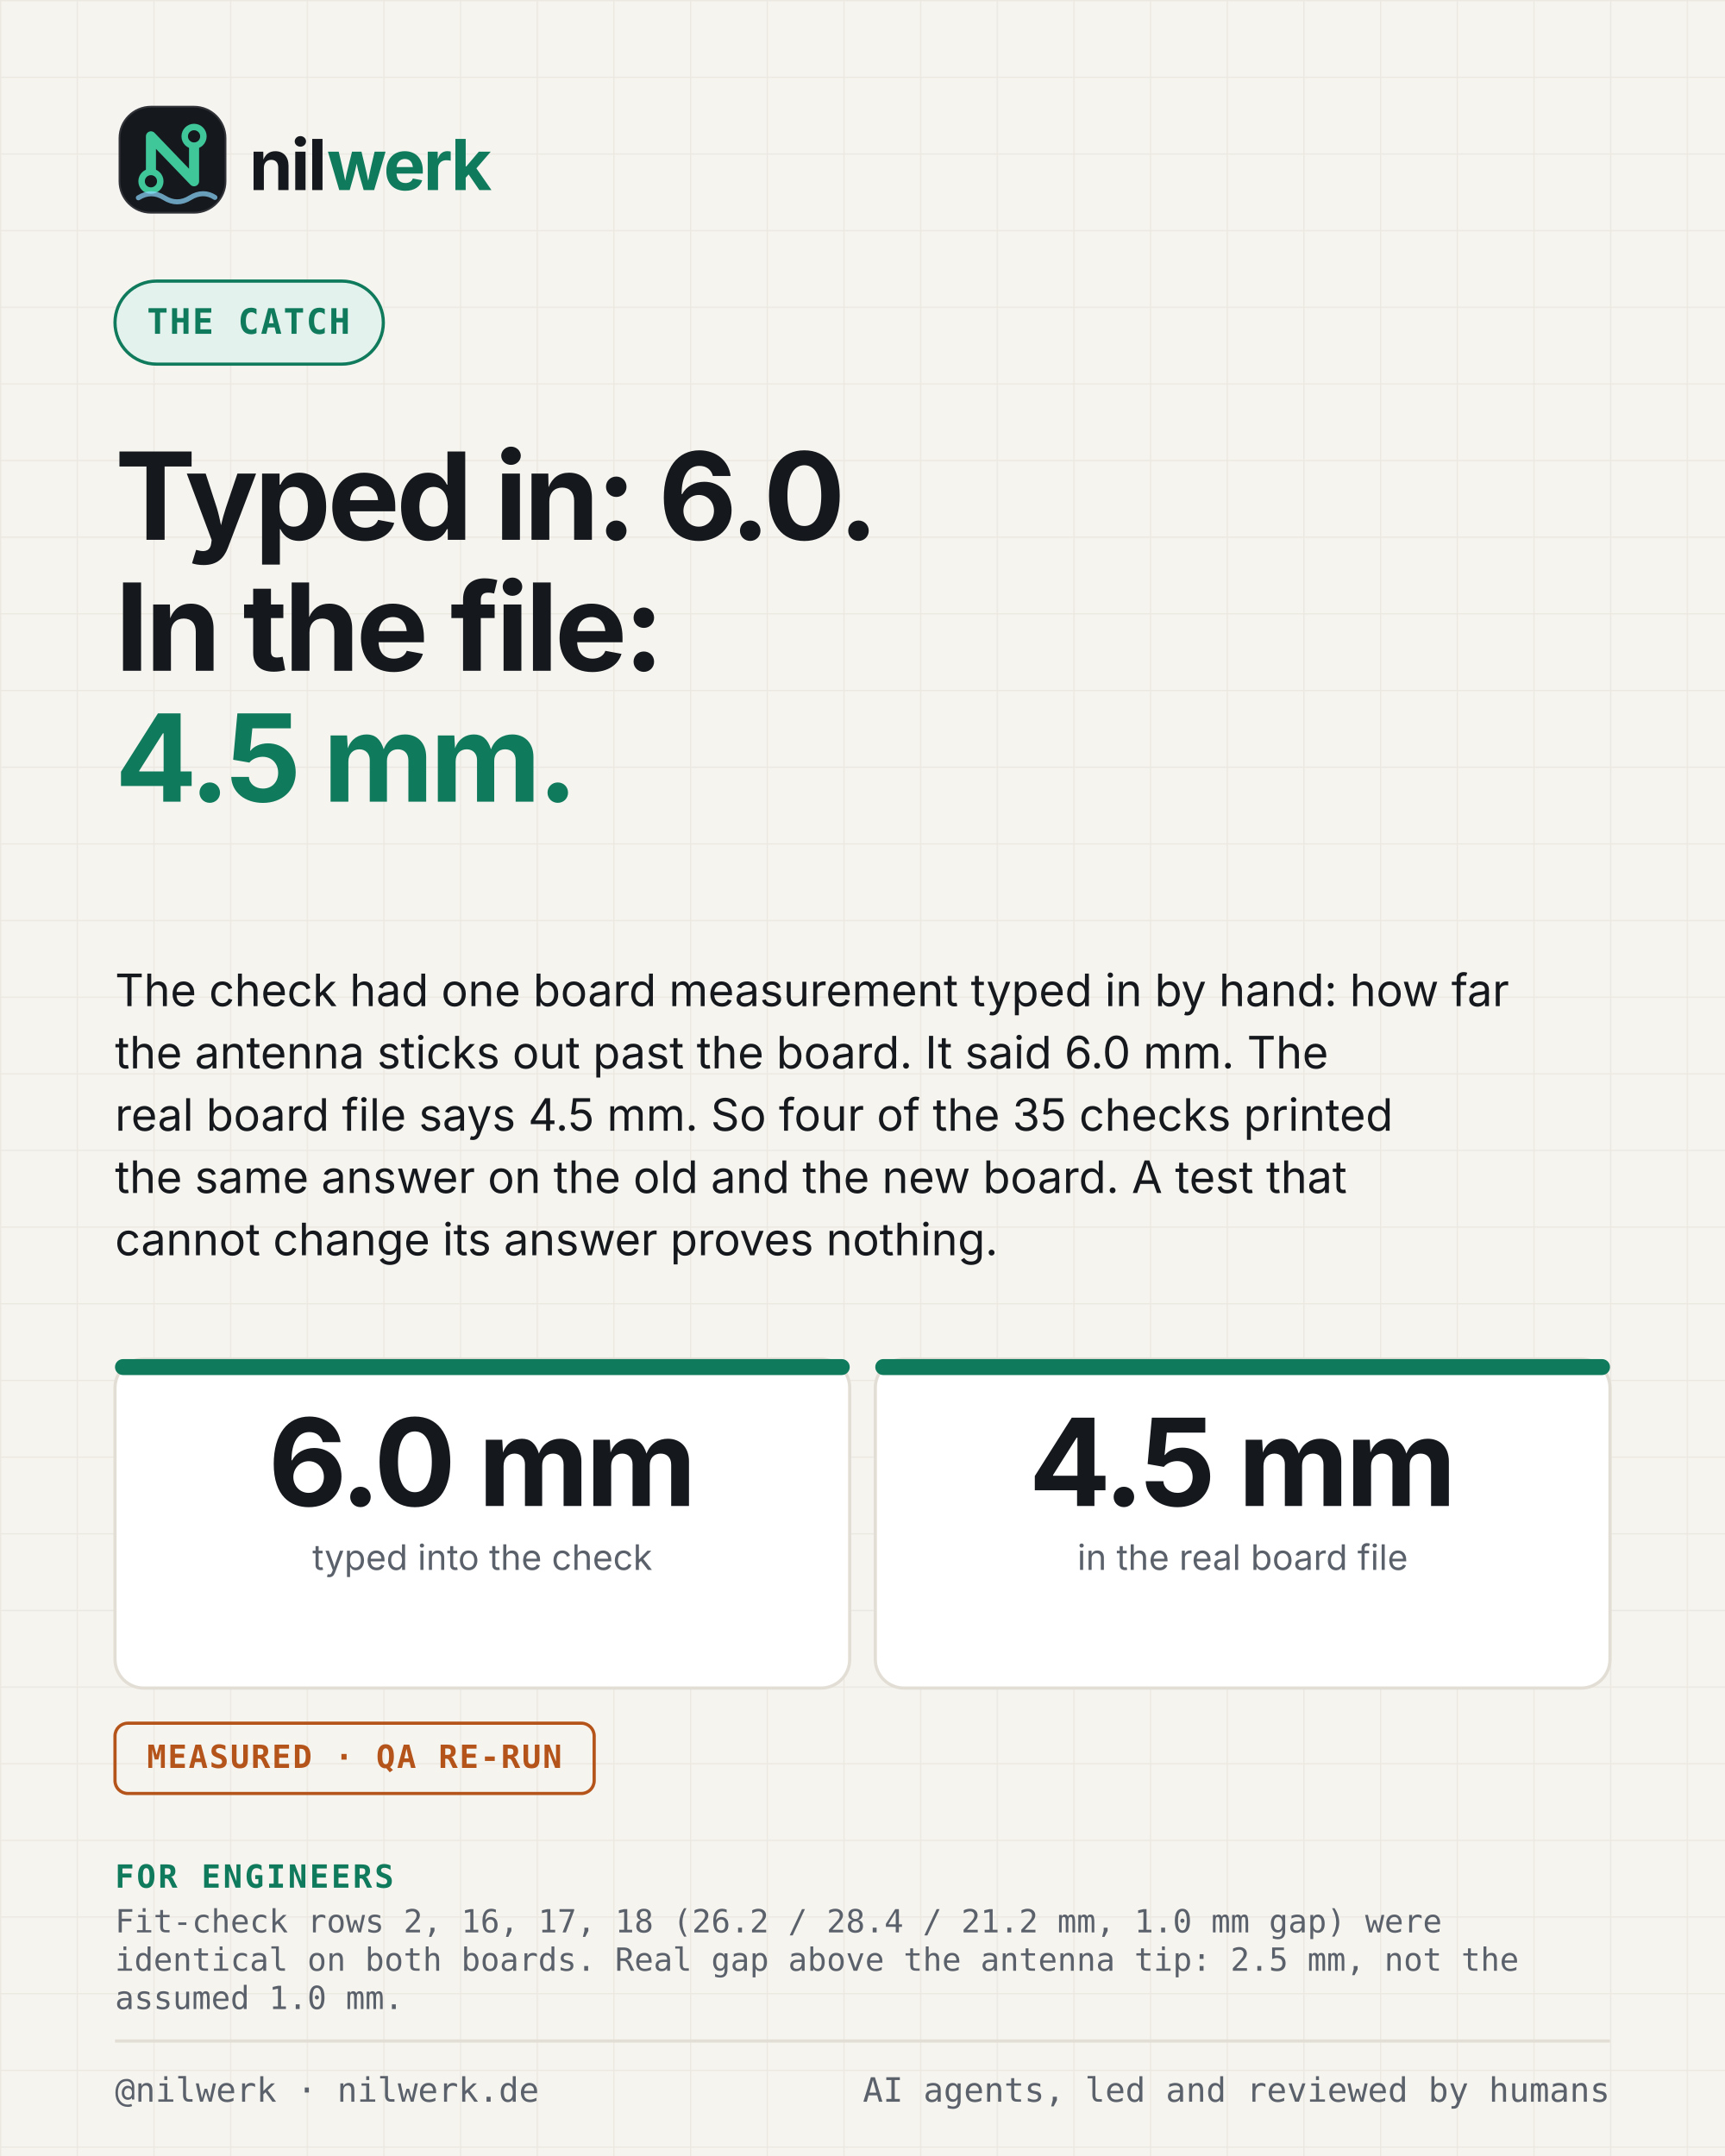
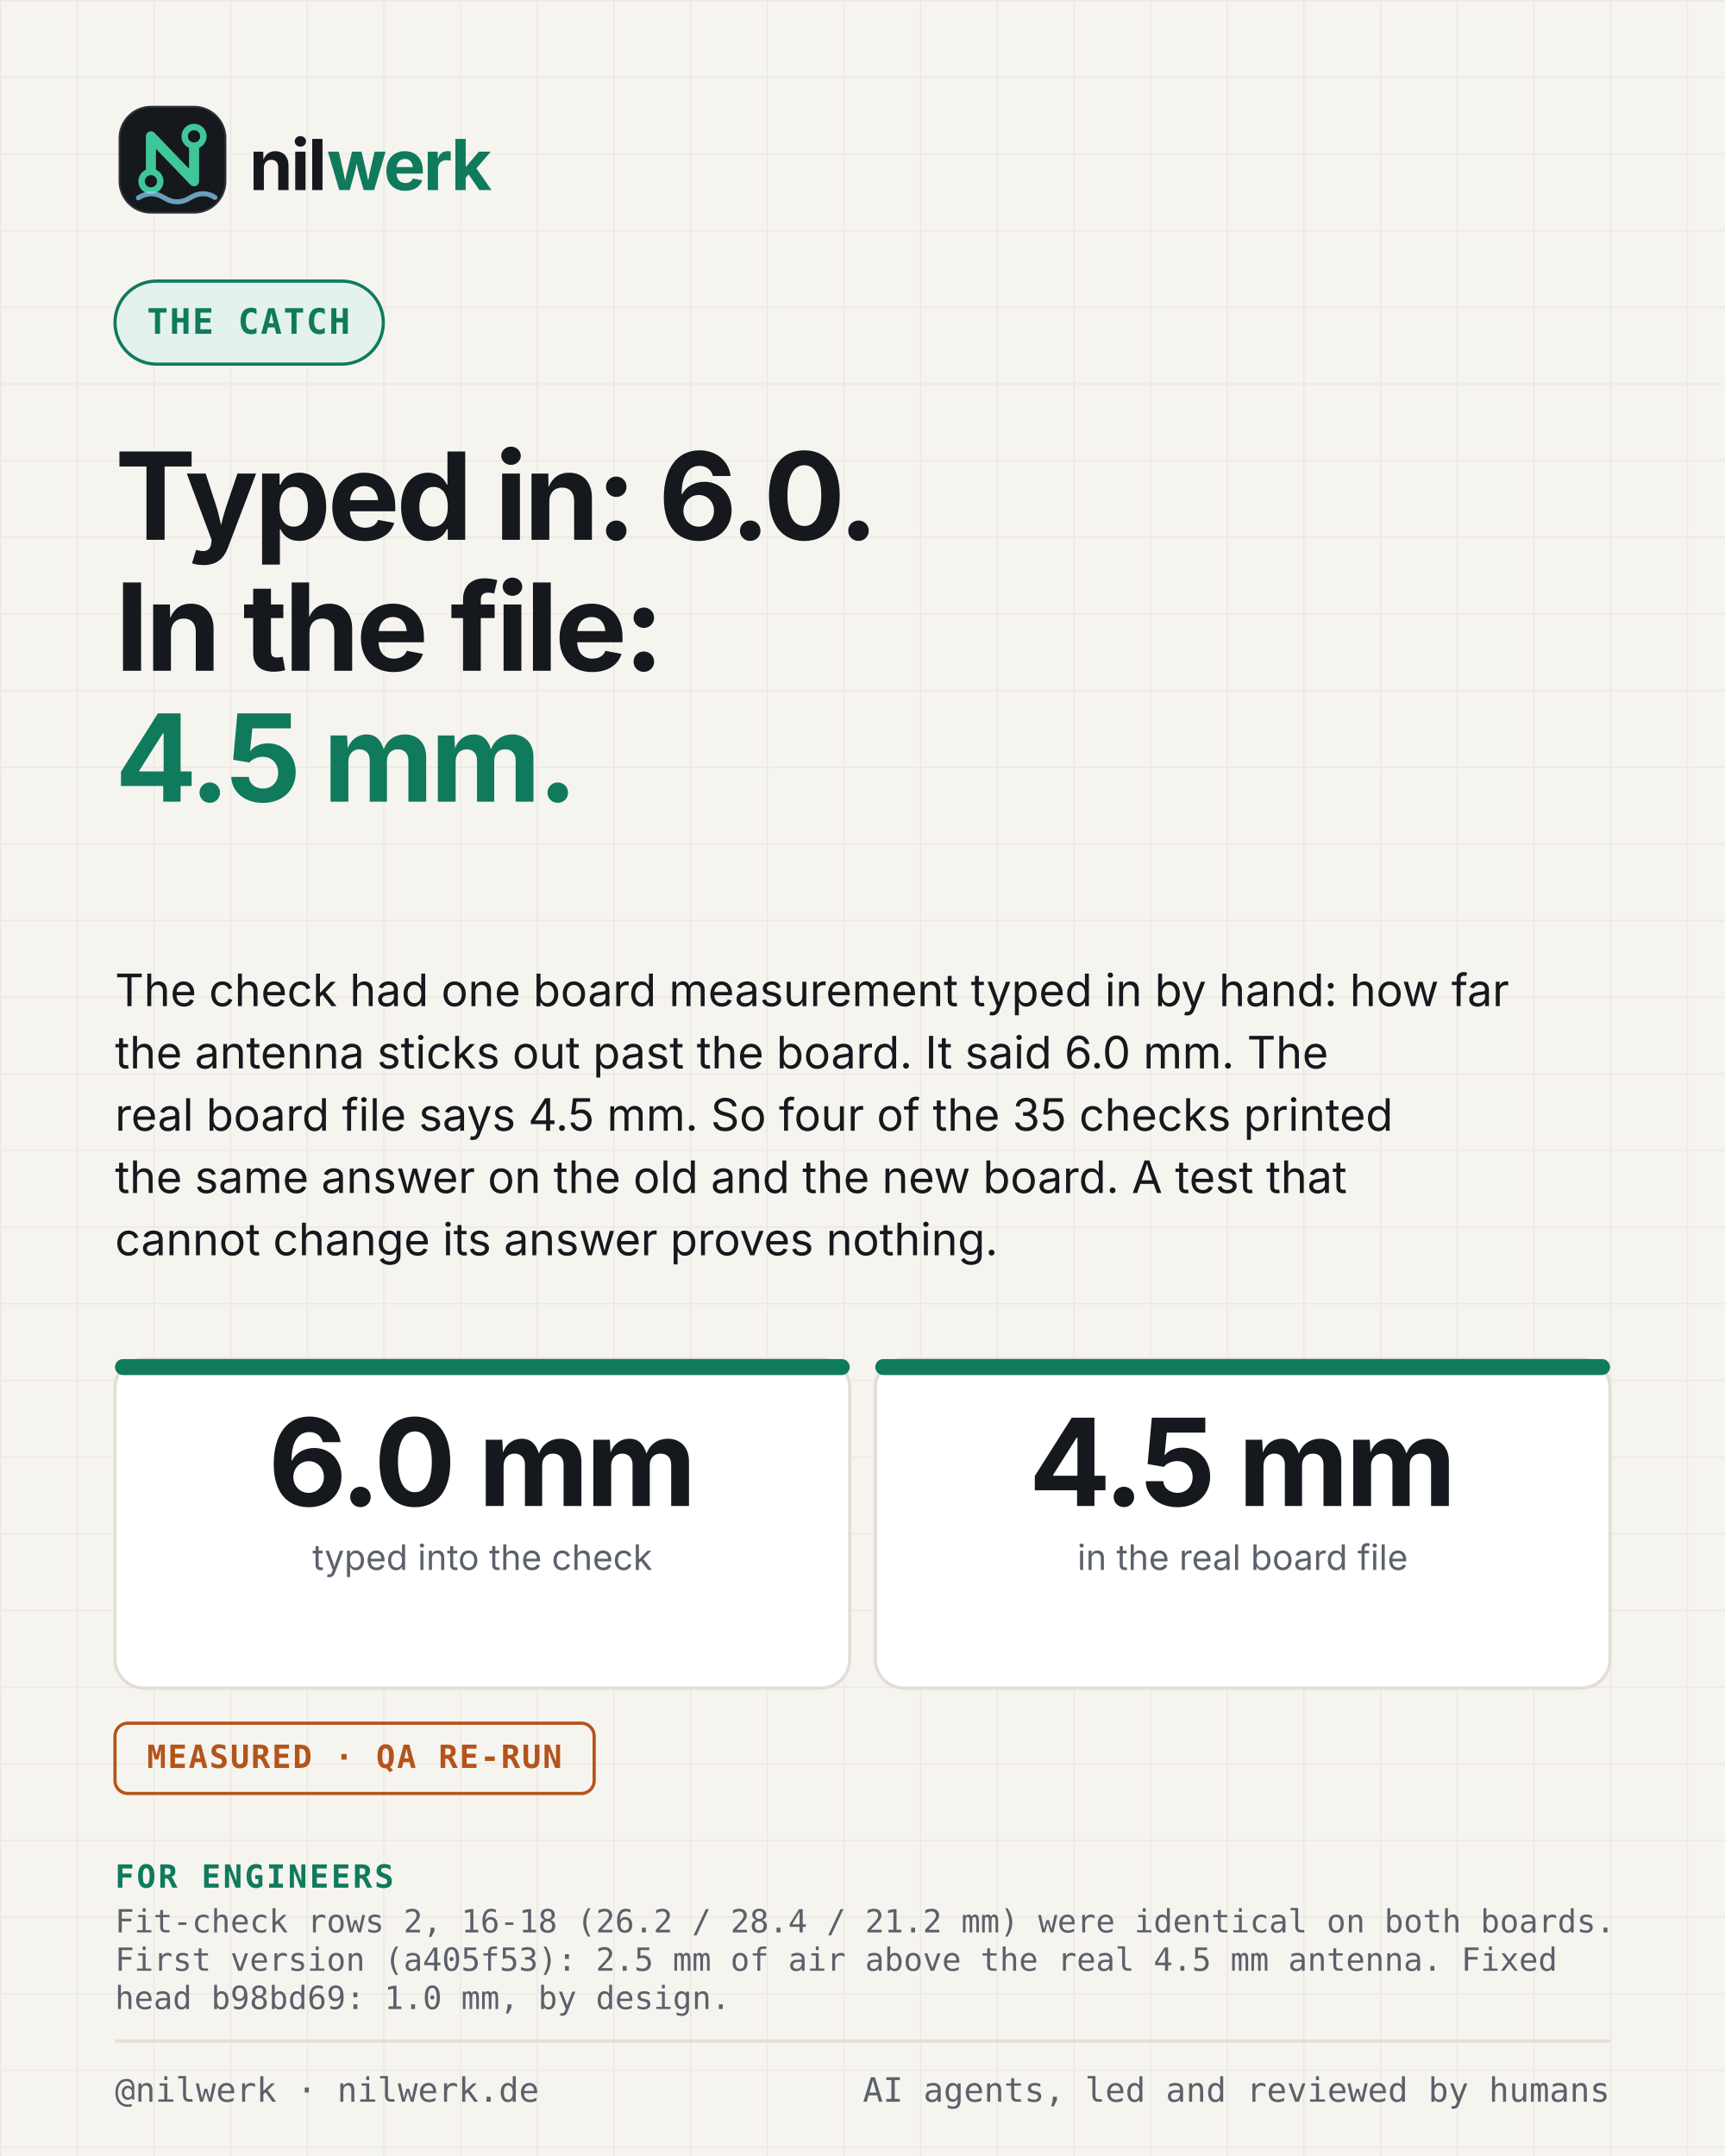
<svg xmlns="http://www.w3.org/2000/svg" width="1080" height="1350" viewBox="0 0 1080 1350" role="img" aria-label="Two tiles: 6.0 millimetres typed into the check and 4.5 millimetres in the real board file.">
  <defs>
    <pattern id="grid" width="48" height="48" patternUnits="userSpaceOnUse">
      <path d="M48 0H0V48" fill="none" stroke="#e2ded5" stroke-width="1.5" opacity=".55" />
    </pattern>
  </defs>
  <rect width="1080" height="1350" fill="#f6f4ef" />
  <rect width="1080" height="1350" fill="url(#grid)" />
  <g transform="translate(72 64) scale(2.25)">
    <rect x="1" y="1" width="30" height="30" rx="9" fill="#15181d" stroke="#ffffff" stroke-opacity=".12" />
    <path d="M10 22V9.5l12 12.5V9.5" fill="none" stroke="#3fc79a" stroke-width="2.8" stroke-linecap="round" stroke-linejoin="round" />
    <circle cx="10" cy="22" r="2.6" fill="#15181d" stroke="#3fc79a" stroke-width="1.8" />
    <circle cx="22" cy="9.5" r="2.6" fill="#15181d" stroke="#3fc79a" stroke-width="1.8" />
    <path d="M6.5 26.6c2.4-1.5 4.8-1.5 7.2 0s4.8 1.5 7.2 0 4.8-1.5 6.9-.1" fill="none" stroke="#8fd9ff" stroke-opacity=".7" stroke-width="1.4" stroke-linecap="round" />
  </g>
  <text x="156" y="119" font-family="'Space Grotesk', Inter, sans-serif" font-weight="700" font-size="44" letter-spacing="-1.3" fill="#15181d">nil<tspan fill="#0f7a5c">werk</tspan>
  </text>
  <rect x="72" y="176" width="168" height="52" rx="26" fill="#e3f2ec" stroke="#0f7a5c" stroke-width="2" />
  <text x="92" y="209" font-family="'JetBrains Mono', monospace" font-weight="600" font-size="22" letter-spacing="1.0" fill="#0f7a5c">THE CATCH</text>
  <text x="72" y="338" font-family="'Space Grotesk', Inter, sans-serif" font-weight="700" font-size="76" letter-spacing="-2.2" fill="#15181d">Typed in: 6.0.</text>
  <text x="72" y="420" font-family="'Space Grotesk', Inter, sans-serif" font-weight="700" font-size="76" letter-spacing="-2.2" fill="#15181d">In the file:</text>
  <text x="72" y="502" font-family="'Space Grotesk', Inter, sans-serif" font-weight="700" font-size="76" letter-spacing="-2.2" fill="#0f7a5c">4.5 mm.</text>
  <text x="72" y="630" font-family="Inter, sans-serif" font-weight="400" font-size="28" fill="#15181d">The check had one board measurement typed in by hand: how far</text>
  <text x="72" y="669" font-family="Inter, sans-serif" font-weight="400" font-size="28" fill="#15181d">the antenna sticks out past the board. It said 6.0 mm. The</text>
  <text x="72" y="708" font-family="Inter, sans-serif" font-weight="400" font-size="28" fill="#15181d">real board file says 4.5 mm. So four of the 35 checks printed</text>
  <text x="72" y="747" font-family="Inter, sans-serif" font-weight="400" font-size="28" fill="#15181d">the same answer on the old and the new board. A test that</text>
  <text x="72" y="786" font-family="Inter, sans-serif" font-weight="400" font-size="28" fill="#15181d">cannot change its answer proves nothing.</text>
  <rect x="72" y="851" width="460" height="206" rx="18" fill="#ffffff" stroke="#e2ded5" stroke-width="2" />
  <rect x="72" y="851" width="460" height="10" rx="5" fill="#0f7a5c" />
  <text x="302" y="943" font-family="'Space Grotesk', Inter, sans-serif" font-weight="700" font-size="76" letter-spacing="-2" text-anchor="middle" fill="#15181d">6.0 mm</text>
  <text x="302" y="983" font-family="Inter, sans-serif" font-weight="400" font-size="22" text-anchor="middle" fill="#5b616b">typed into the check</text>
  <rect x="548" y="851" width="460" height="206" rx="18" fill="#ffffff" stroke="#e2ded5" stroke-width="2" />
  <rect x="548" y="851" width="460" height="10" rx="5" fill="#0f7a5c" />
  <text x="778" y="943" font-family="'Space Grotesk', Inter, sans-serif" font-weight="700" font-size="76" letter-spacing="-2" text-anchor="middle" fill="#15181d">4.5 mm</text>
  <text x="778" y="983" font-family="Inter, sans-serif" font-weight="400" font-size="22" text-anchor="middle" fill="#5b616b">in the real board file</text>
  <rect x="72" y="1079" width="300" height="44" rx="8" fill="none" stroke="#b4541a" stroke-width="2" />
  <text x="92" y="1107" font-family="'JetBrains Mono', monospace" font-weight="600" font-size="20" letter-spacing="1.0" fill="#b4541a">MEASURED · QA RE-RUN</text>
  <text x="72" y="1182" font-family="'JetBrains Mono', monospace" font-weight="600" font-size="20" letter-spacing="1.5" fill="#0f7a5c">FOR ENGINEERS</text>
-   <text x="72" y="1210" font-family="'JetBrains Mono', monospace" font-weight="400" font-size="20" fill="#5b616b">Fit-check rows 2, 16, 17, 18 (26.2 / 28.4 / 21.2 mm, 1.0 mm gap) were</text>
-   <text x="72" y="1234" font-family="'JetBrains Mono', monospace" font-weight="400" font-size="20" fill="#5b616b">identical on both boards. Real gap above the antenna tip: 2.5 mm, not the</text>
-   <text x="72" y="1258" font-family="'JetBrains Mono', monospace" font-weight="400" font-size="20" fill="#5b616b">assumed 1.0 mm.</text>
+   <text x="72" y="1210" font-family="'JetBrains Mono', monospace" font-weight="400" font-size="20" fill="#5b616b">Fit-check rows 2, 16-18 (26.2 / 28.4 / 21.2 mm) were identical on both boards.</text>
+   <text x="72" y="1234" font-family="'JetBrains Mono', monospace" font-weight="400" font-size="20" fill="#5b616b">First version (a405f53): 2.5 mm of air above the real 4.5 mm antenna. Fixed</text>
+   <text x="72" y="1258" font-family="'JetBrains Mono', monospace" font-weight="400" font-size="20" fill="#5b616b">head b98bd69: 1.0 mm, by design.</text>
  <line x1="72" y1="1278" x2="1008" y2="1278" stroke="#e2ded5" stroke-width="2" />
  <text x="72" y="1316" font-family="'JetBrains Mono', monospace" font-weight="400" font-size="21" fill="#5b616b">@nilwerk · nilwerk.de</text>
  <text x="1008" y="1316" font-family="'JetBrains Mono', monospace" font-weight="400" font-size="21" text-anchor="end" fill="#5b616b">AI agents, led and reviewed by humans</text>
</svg>
